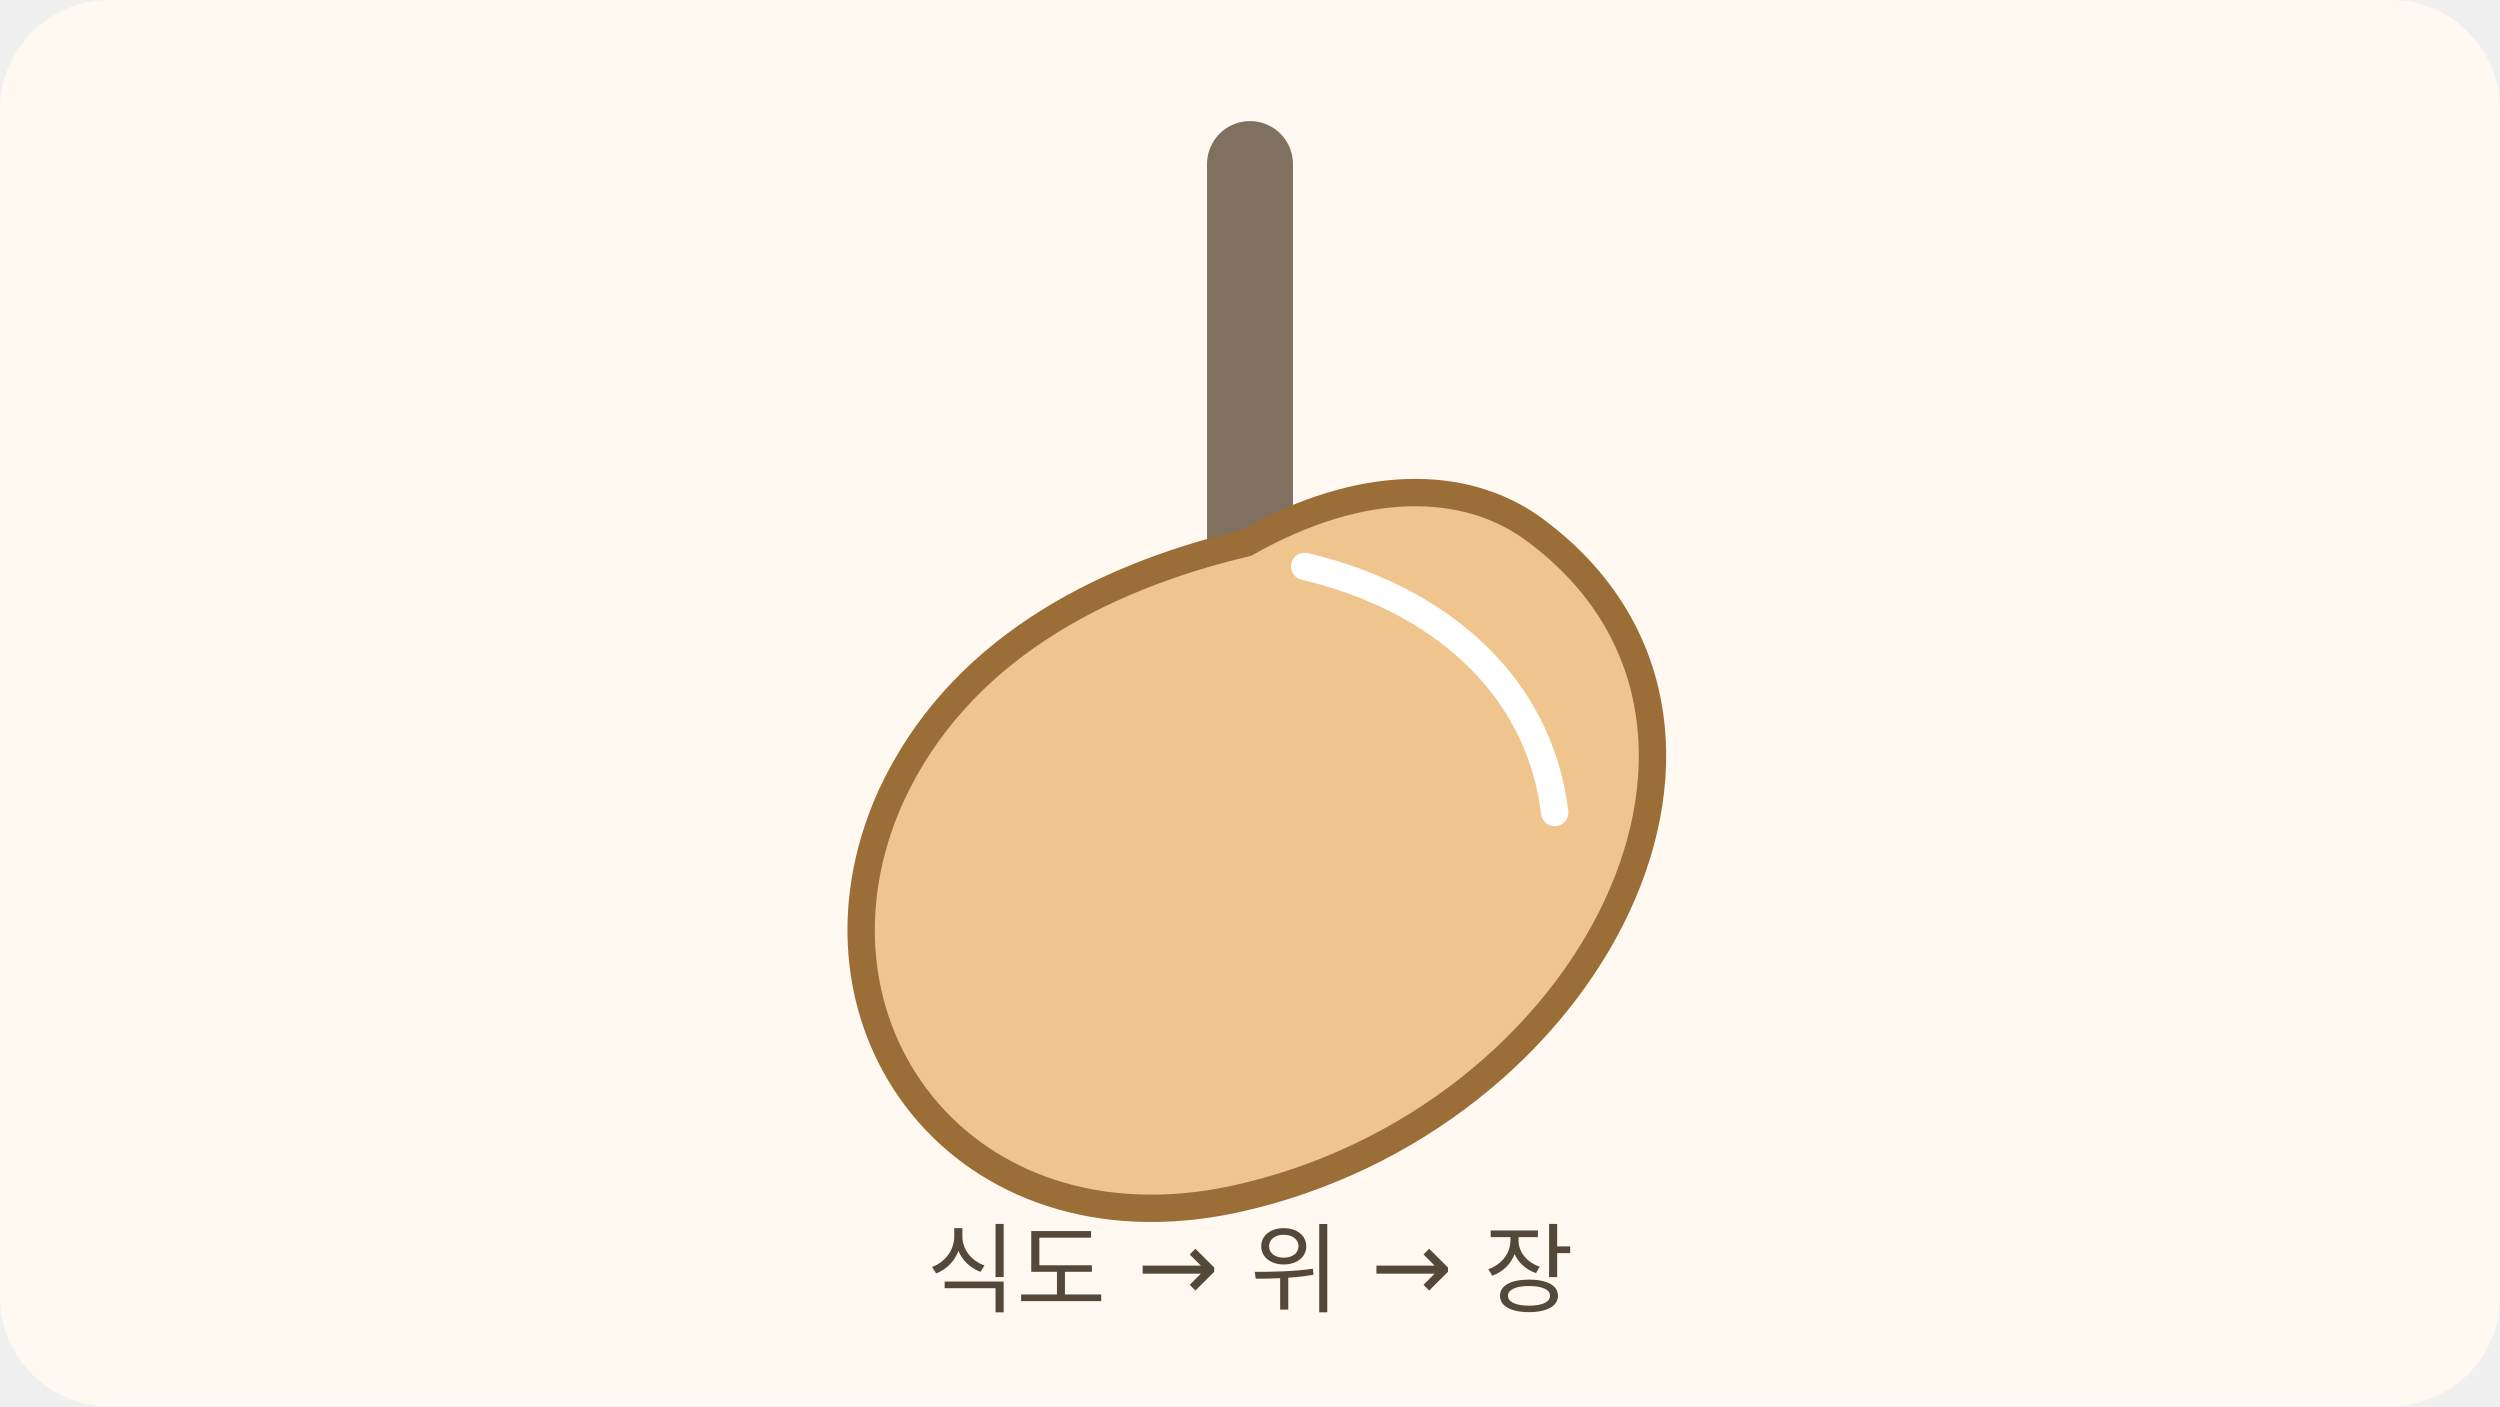
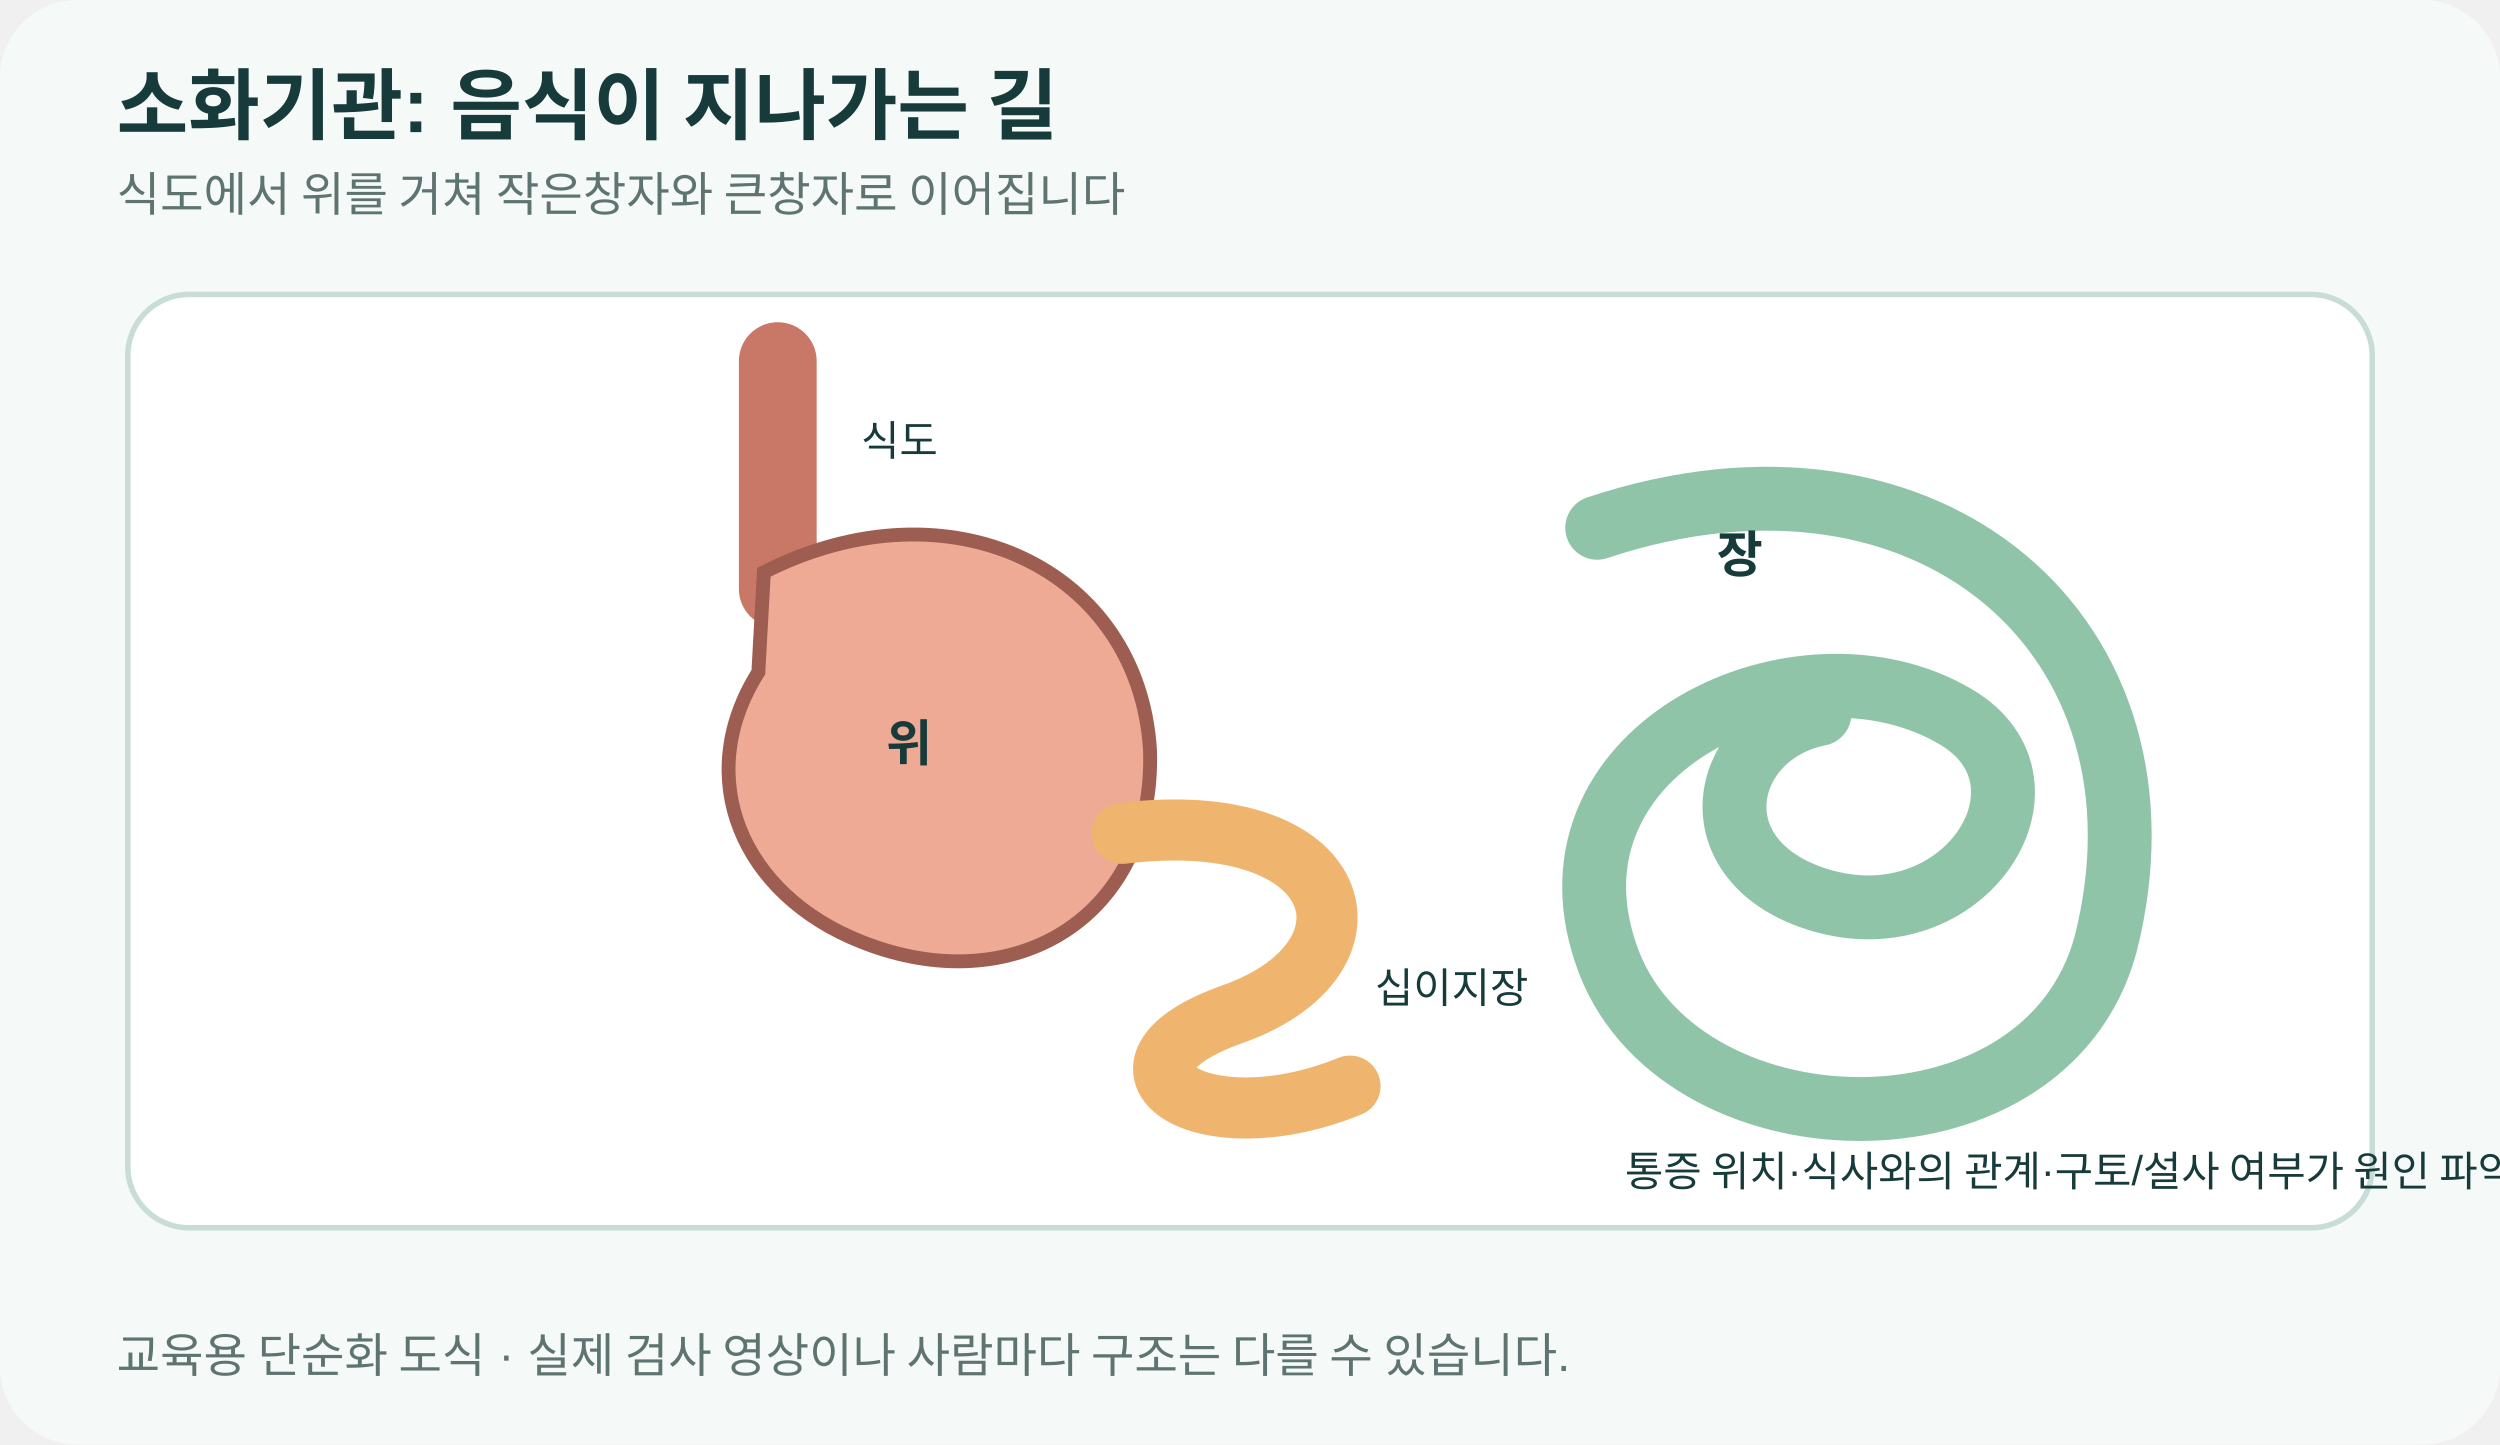
- <svg xmlns="http://www.w3.org/2000/svg" viewBox="0 0 640 360" role="img" aria-labelledby="t d">
-   <rect width="640" height="360" rx="28" fill="#fff9f1" />
-   <path d="M320 42v105" stroke="#7f705f" stroke-width="22" stroke-linecap="round" />
-   <path d="M319 139c-38 9-74 28-91 65-26 58 18 118 88 103 92-20 144-123 76-172-17-12-43-13-73 4z" fill="#efc48d" stroke="#9b6d37" stroke-width="7" />
-   <path d="M334 145c34 8 60 30 64 63" fill="none" stroke="#fff" stroke-width="7" stroke-linecap="round" />
-   <text x="320" y="334" text-anchor="middle" font-family="sans-serif" font-size="25" fill="#54483a">식도 → 위 → 장</text>
+ <svg xmlns="http://www.w3.org/2000/svg" viewBox="0 0 900 520" role="img">
+   <rect width="900" height="520" rx="28" fill="#f5faf8" />
+   <style>text{font-family:Arial,"Noto Sans KR",sans-serif;fill:#173b3a}.t{font-size:28px;font-weight:700}.s{font-size:17px;fill:#5e7470}.l{font-size:18px;font-weight:700}.m{font-size:15px}.box{fill:#fff;stroke:#c9ddd8;stroke-width:2}.line{stroke:#5a7772;stroke-width:2;fill:none}.arrow{stroke:#2f7d73;stroke-width:4;fill:none;marker-end:url(#a)}.bone{fill:#f4dfb9;stroke:#9c7649;stroke-width:4}.cart{fill:#8fd3c7;stroke:#31796f;stroke-width:3}.soft{fill:#eaa49b;stroke:#9a5148;stroke-width:3}.organ{fill:#d97774;stroke:#8e4b49;stroke-width:4}.blue{fill:#8fc4df;stroke:#467a96;stroke-width:3}.green{fill:#9bd5c7;stroke:#3c7b70;stroke-width:3}.gold{fill:#f3c876;stroke:#9c7635;stroke-width:3}</style>
+   <defs>
+     <marker id="a" viewBox="0 0 10 10" refX="9" refY="5" markerWidth="7" markerHeight="7" orient="auto-start-reverse">
+       <path d="M0 0L10 5L0 10Z" fill="#2f7d73" />
+     </marker>
+   </defs>
+   <text x="42" y="48" class="t">소화기관: 음식이 지나가는 길</text>
+   <text x="42" y="76" class="s">식도에서 위를 거쳐 작은창자와 큰창자로 이어집니다</text>
+   <rect x="46" y="106" width="808" height="336" rx="22" class="box" />
+   <path d="M280 130 L280 212" stroke="#c97767" stroke-width="28" fill="none" stroke-linecap="round" />
+   <text x="310" y="164" class="m">식도</text>
+   <path d="M275 206 C342 172 410 205 414 270 C416 330 365 361 310 339 C267 322 249 280 273 242Z" fill="#efaa96" stroke="#9d5d51" stroke-width="5" />
+   <text x="319" y="274" class="l">위</text>
+   <path d="M404 300 C486 290 500 345 444 365 C390 384 432 413 486 391" stroke="#efb56f" stroke-width="22" fill="none" stroke-linecap="round" />
+   <text x="495" y="361" class="m">십이지장</text>
+   <path d="M575 190 C695 150 786 230 758 340 C736 421 602 416 578 343 C553 269 648 225 704 258 C745 282 706 342 652 323 C610 308 620 264 655 257" stroke="#8fc4a8" stroke-width="23" fill="none" stroke-linecap="round" />
+   <text x="618" y="206" class="l">장</text>
+   <text x="585" y="427" class="m">통증 위치·식사와의 관계·구토/설사 여부가 원인 파악에 도움돼요.</text>
+   <text x="42" y="494" class="s">교육용 단순화 도식 · 실제 검사 영상이나 사람마다 구조는 다를 수 있습니다.</text>
</svg>
